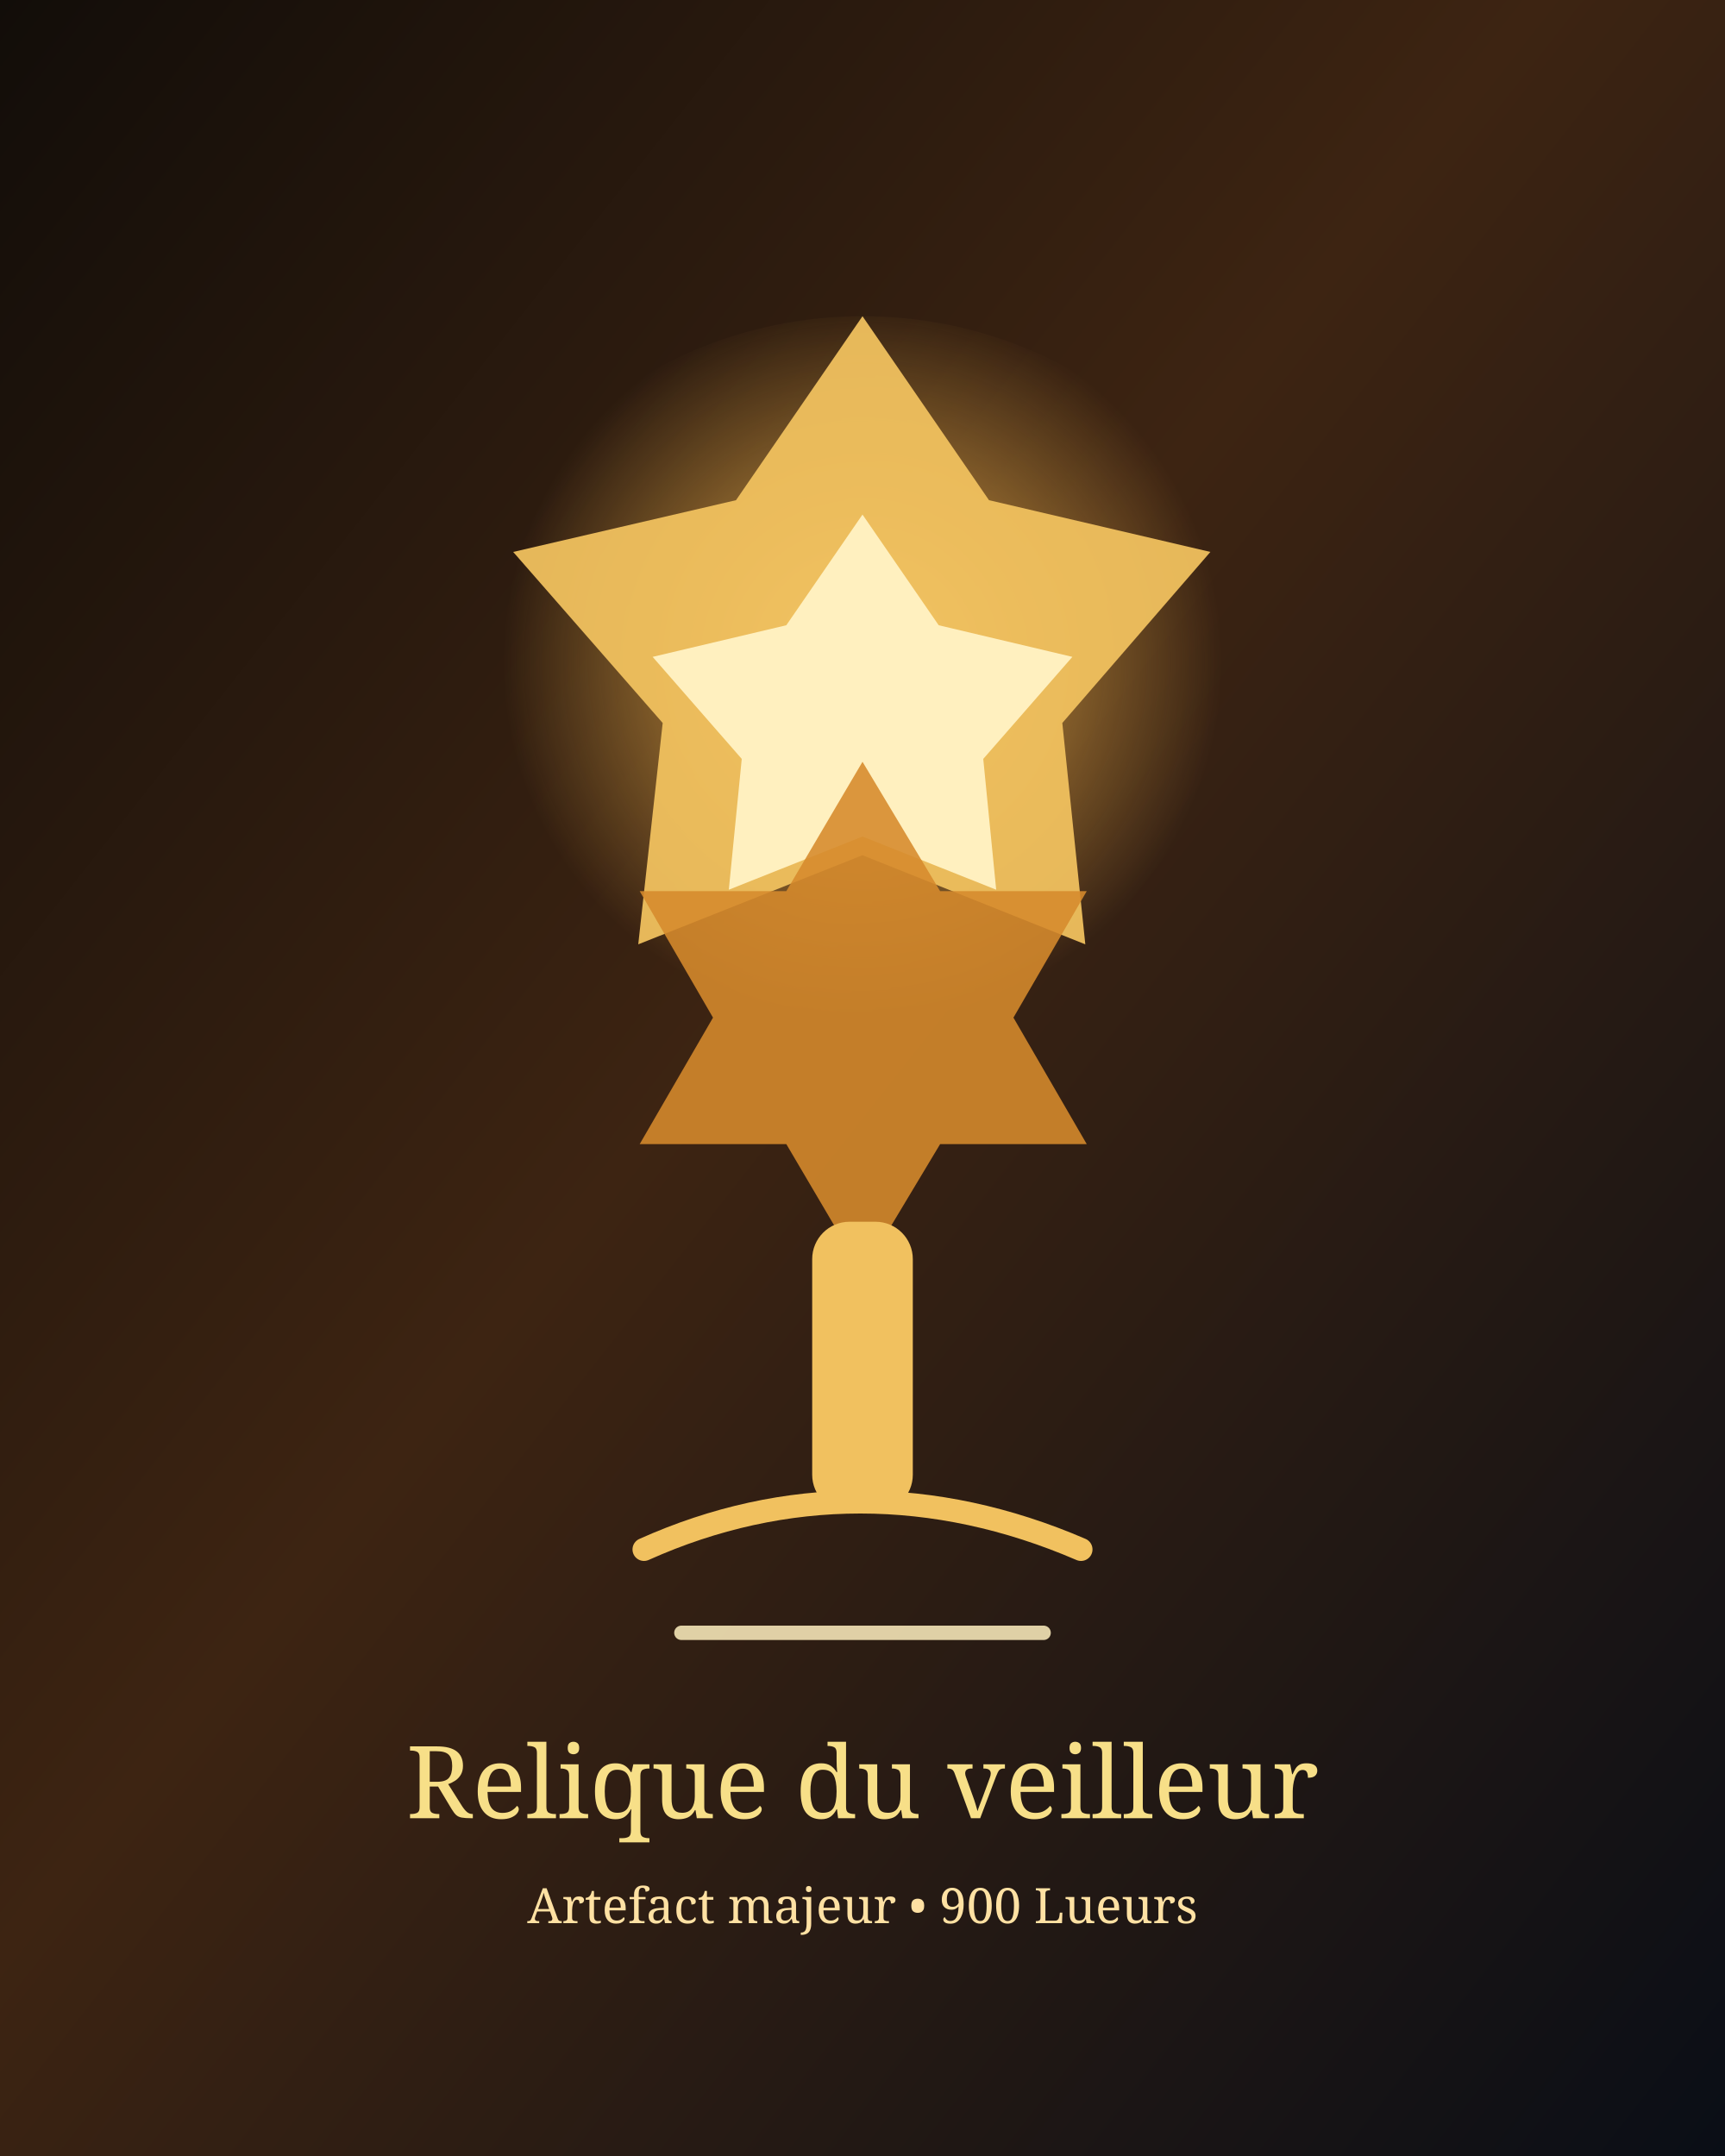
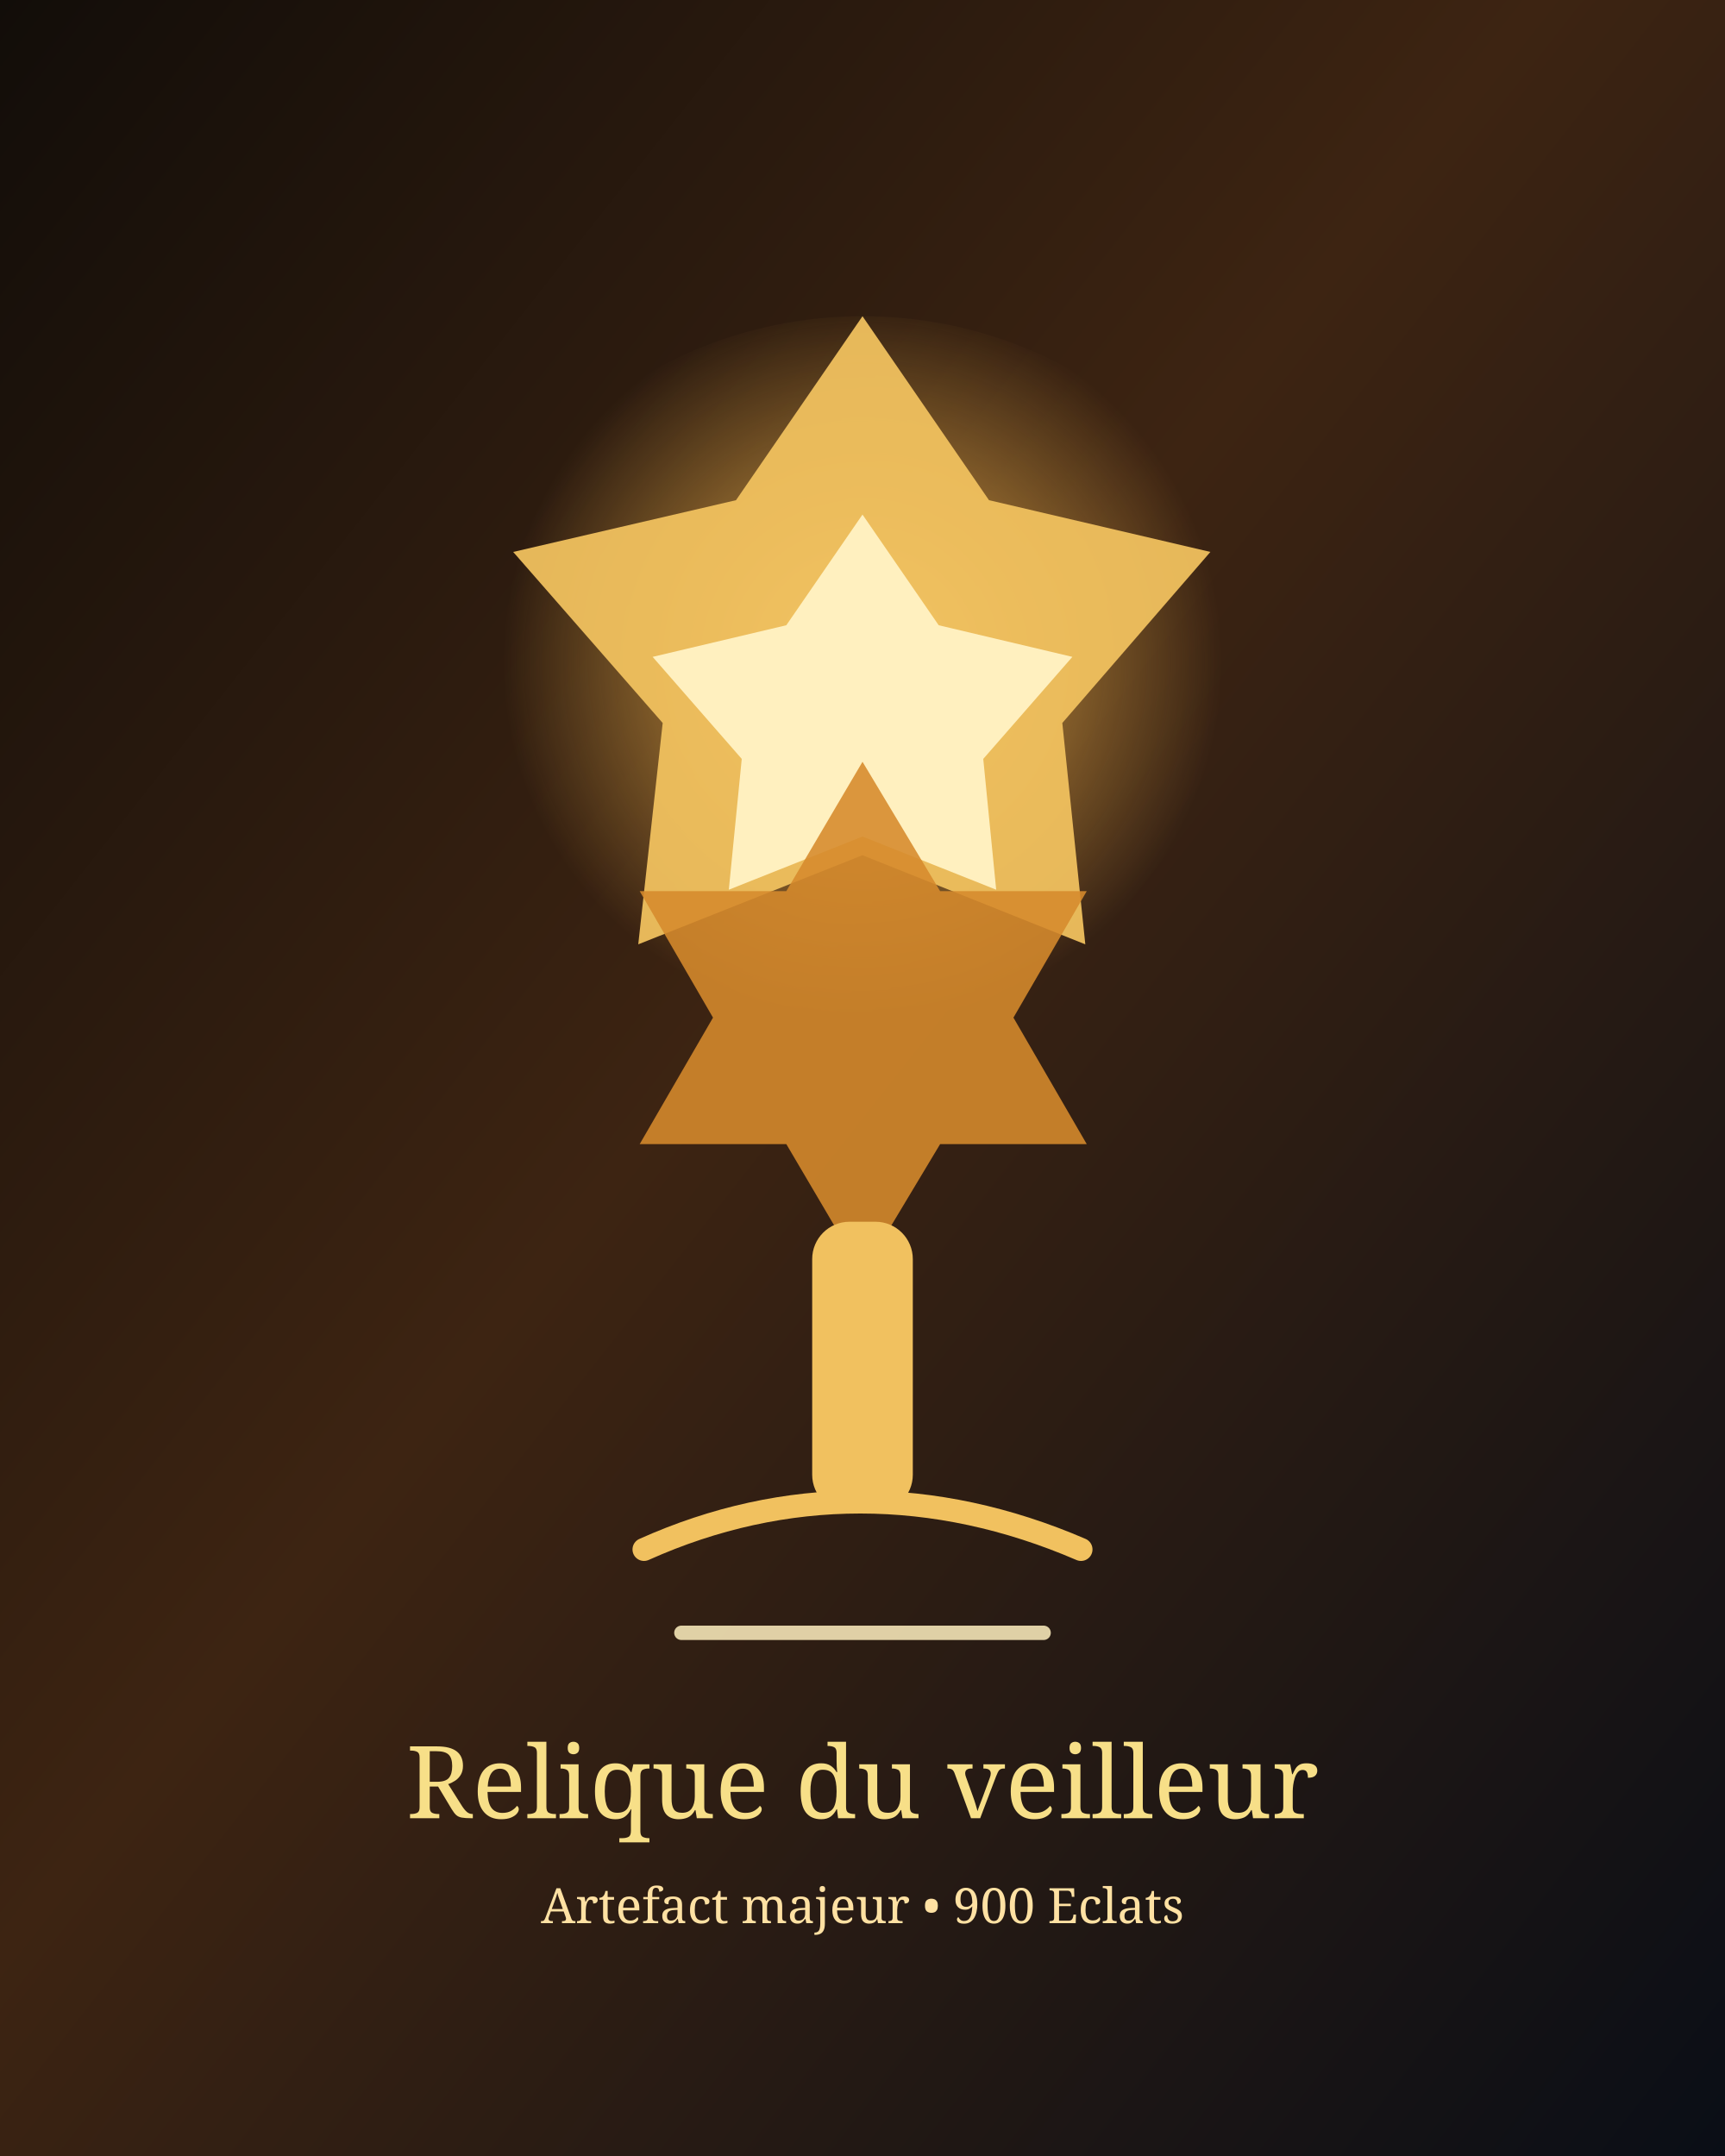
<svg xmlns="http://www.w3.org/2000/svg" viewBox="0 0 1200 1500" role="img" aria-labelledby="title desc">
  <defs>
    <linearGradient id="bg4" x1="0" y1="0" x2="1" y2="1">
      <stop offset="0%" stop-color="#120d09" />
      <stop offset="45%" stop-color="#3d2412" />
      <stop offset="100%" stop-color="#0a0e16" />
    </linearGradient>
    <radialGradient id="core" cx="50%" cy="40%" r="42%">
      <stop offset="0%" stop-color="#fff1b5" stop-opacity="0.96" />
      <stop offset="48%" stop-color="#f6b84f" stop-opacity="0.48" />
      <stop offset="100%" stop-color="#f6b84f" stop-opacity="0" />
    </radialGradient>
  </defs>
  <rect width="1200" height="1500" fill="url(#bg4)" />
  <circle cx="600" cy="520" r="300" fill="url(#core)" />
  <g transform="translate(240 210)">
    <path d="M360 10l88 128 154 36-103 119 16 154-155-62-156 62 17-154-104-119 155-36z" fill="#f1c15f" opacity="0.94" />
    <path d="M360 148l53 77 93 22-62 71 9 91-93-37-93 37 9-91-62-71 93-22z" fill="#fff0bf" />
    <path d="M360 320l54 90 102 0-51 88 51 88H414l-54 90-53-90H205l51-88-51-88h102z" fill="#d68a2c" opacity="0.88" />
    <rect x="325" y="640" width="70" height="202" rx="26" fill="#f1c15f" />
    <path d="M208 868c98-44 202-44 304 0" fill="none" stroke="#f1c15f" stroke-width="16" stroke-linecap="round" />
    <path d="M234 926h252" stroke="#fff0bf" stroke-width="10" stroke-linecap="round" opacity="0.85" />
  </g>
  <text x="600" y="1265" text-anchor="middle" font-family="Georgia, serif" font-size="70" fill="#f7df88">Relique du veilleur</text>
-   <text x="600" y="1338" text-anchor="middle" font-family="Georgia, serif" font-size="34" fill="#ffe1a3">Artefact majeur • 900 Lueurs</text>
+   <text x="600" y="1338" text-anchor="middle" font-family="Georgia, serif" font-size="34" fill="#ffe1a3">Artefact majeur • 900 Eclats</text>
</svg>
